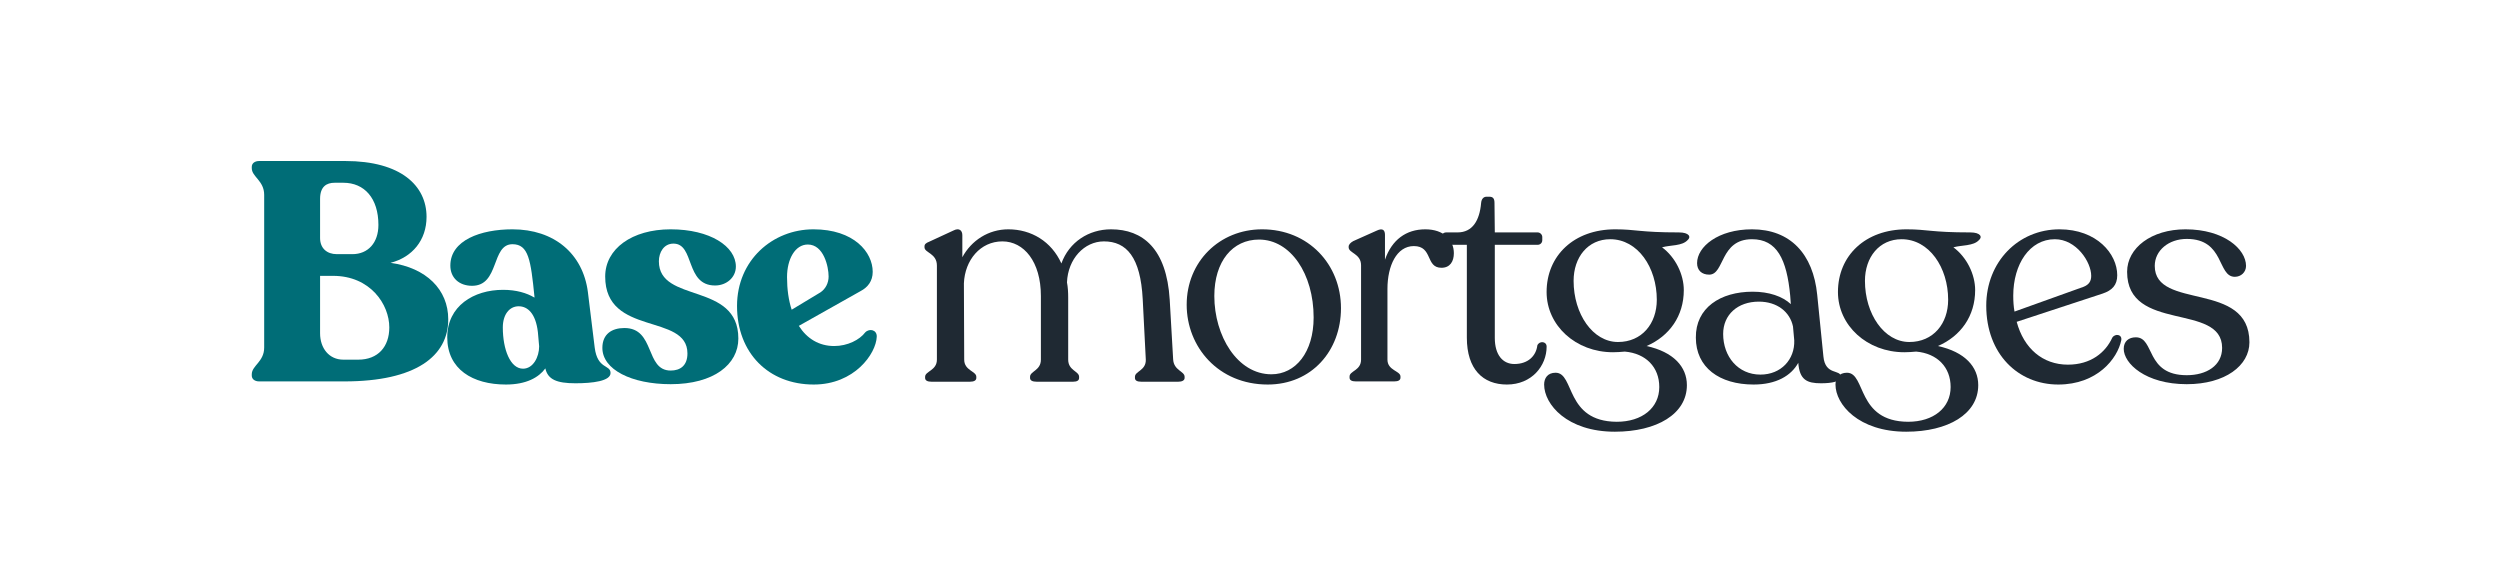
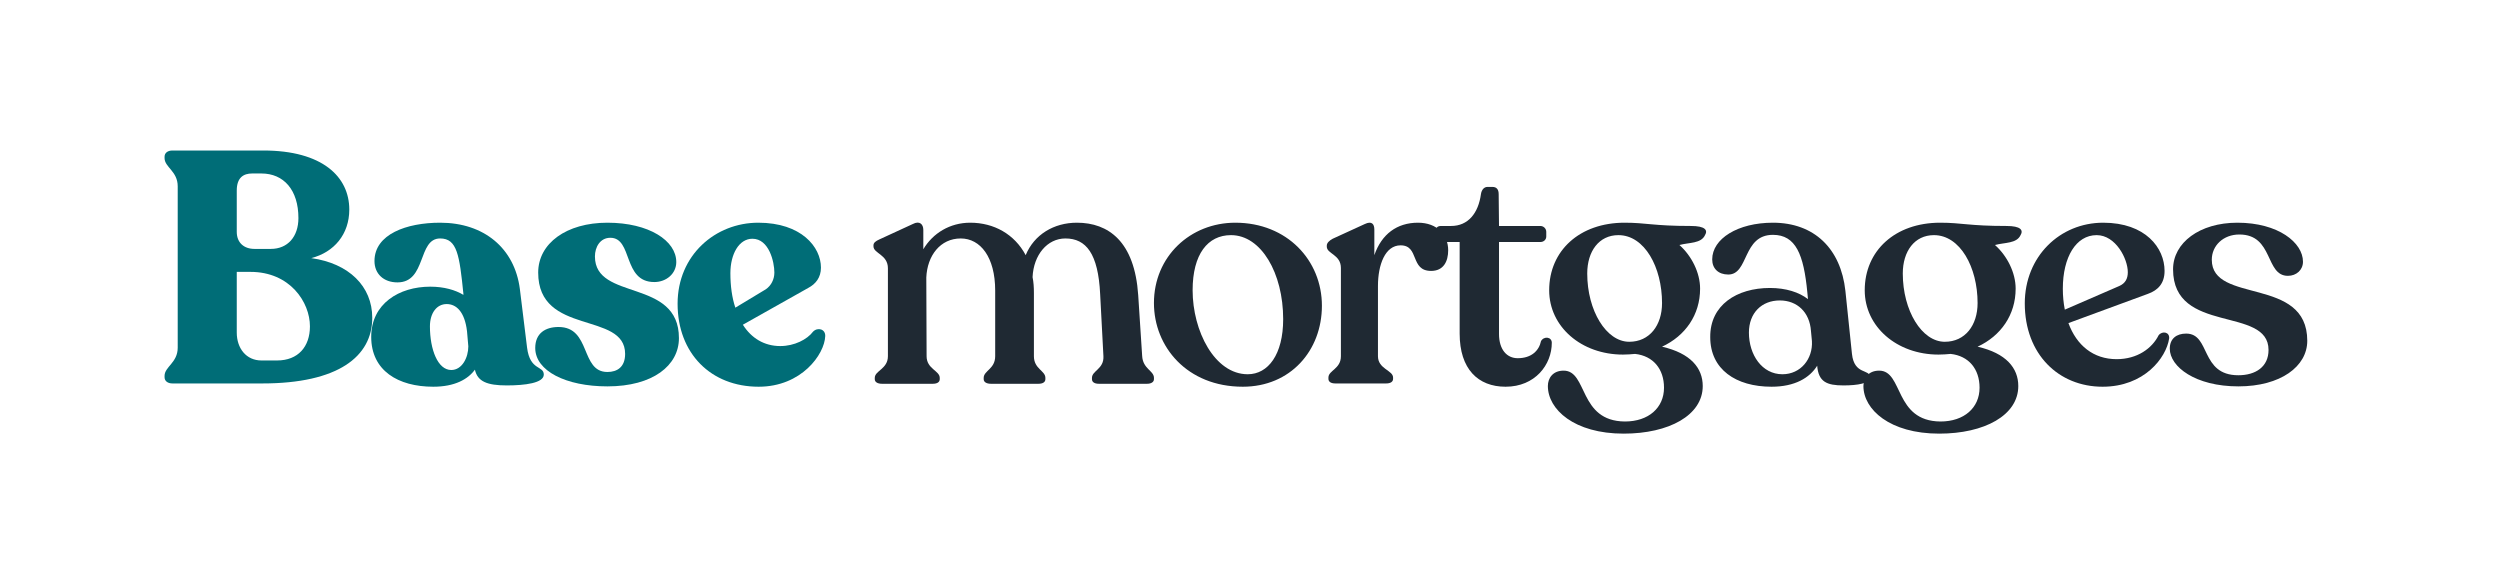
- <svg xmlns="http://www.w3.org/2000/svg" width="300" zoomAndPan="magnify" viewBox="0 0 224.88 52.5" height="70" preserveAspectRatio="xMidYMid meet" version="1.0">
+ <svg xmlns="http://www.w3.org/2000/svg" width="310" zoomAndPan="magnify" viewBox="0 0 232.5 52.5" height="70" preserveAspectRatio="xMidYMid meet" version="1.0">
  <defs>
    <g />
-     <clipPath id="3331e82e84">
-       <rect x="0" width="183" y="0" height="40" />
-     </clipPath>
  </defs>
-   <g transform="matrix(1, 0, 0, 1, 21, 6)">
-     <g clip-path="url(#3331e82e84)">
-       <g fill="#006d77" fill-opacity="1">
-         <g transform="translate(0.454184, 28.32691)">
-           <g>
-             <path d="M 13.633 -10.672 C 15.59 -11.176 16.875 -12.711 16.875 -14.809 C 16.875 -17.602 14.582 -19.836 9.555 -19.836 L 1.816 -19.836 C 1.426 -19.836 1.145 -19.641 1.145 -19.305 L 1.145 -19.191 C 1.145 -18.41 2.262 -18.074 2.262 -16.789 L 2.262 -3.047 C 2.262 -1.762 1.145 -1.426 1.145 -0.641 L 1.145 -0.531 C 1.145 -0.195 1.426 0 1.816 0 L 9.473 0 C 15.926 0 18.828 -2.289 18.828 -5.586 C 18.828 -8.27 16.848 -10.227 13.633 -10.672 Z M 7.293 -16.426 C 7.293 -17.543 7.879 -17.879 8.605 -17.879 L 9.387 -17.879 C 11.285 -17.879 12.543 -16.484 12.543 -14.082 C 12.543 -12.488 11.621 -11.453 10.195 -11.453 L 8.801 -11.453 C 7.906 -11.453 7.293 -11.984 7.293 -12.906 Z M 10.727 -1.957 L 9.387 -1.957 C 8.102 -1.957 7.293 -2.988 7.293 -4.332 L 7.293 -9.5 L 8.465 -9.5 C 11.816 -9.5 13.523 -6.93 13.523 -4.859 C 13.523 -3.129 12.516 -1.957 10.727 -1.957 Z M 10.727 -1.957 " />
-           </g>
-         </g>
+   <g fill="#006d77" fill-opacity="1">
+     <g transform="translate(14.05398, 35.66038)">
+       <g>
+         <path d="M 14.891 -11.656 C 17.027 -12.203 18.43 -13.883 18.43 -16.172 C 18.43 -19.223 15.926 -21.664 10.434 -21.664 L 1.984 -21.664 C 1.555 -21.664 1.25 -21.449 1.25 -21.082 L 1.25 -20.961 C 1.25 -20.105 2.473 -19.742 2.473 -18.336 L 2.473 -3.324 C 2.473 -1.922 1.25 -1.555 1.25 -0.703 L 1.25 -0.578 C 1.25 -0.215 1.555 0 1.984 0 L 10.344 0 C 17.391 0 20.566 -2.504 20.566 -6.102 C 20.566 -9.031 18.398 -11.168 14.891 -11.656 Z M 7.965 -17.941 C 7.965 -19.16 8.605 -19.527 9.398 -19.527 L 10.254 -19.527 C 12.328 -19.527 13.699 -18.004 13.699 -15.379 C 13.699 -13.641 12.691 -12.512 11.137 -12.512 L 9.609 -12.512 C 8.637 -12.512 7.965 -13.09 7.965 -14.098 Z M 11.715 -2.137 L 10.254 -2.137 C 8.848 -2.137 7.965 -3.266 7.965 -4.73 L 7.965 -10.375 L 9.246 -10.375 C 12.906 -10.375 14.77 -7.566 14.77 -5.309 C 14.77 -3.418 13.668 -2.137 11.715 -2.137 Z M 11.715 -2.137 " />
      </g>
-       <g fill="#006d77" fill-opacity="1">
-         <g transform="translate(18.49397, 28.32691)">
-           <g>
-             <path d="M 13.969 -3.047 L 13.355 -8.047 C 12.906 -11.512 10.309 -13.688 6.566 -13.688 C 3.715 -13.688 0.977 -12.711 0.977 -10.422 C 0.977 -9.332 1.762 -8.605 2.934 -8.605 C 5.418 -8.605 4.637 -12.348 6.566 -12.348 C 8.02 -12.348 8.215 -10.922 8.547 -7.625 L 8.547 -7.543 C 7.852 -7.961 6.902 -8.242 5.727 -8.242 C 3.074 -8.242 0.699 -6.789 0.699 -3.969 C 0.699 -1.09 2.988 0.281 5.98 0.281 C 7.824 0.281 8.941 -0.363 9.527 -1.172 C 9.75 -0.168 10.559 0.168 12.238 0.168 C 13.773 0.168 15.395 -0.027 15.395 -0.754 C 15.395 -1.535 14.219 -1.062 13.969 -3.047 Z M 7.516 -1.145 C 6.371 -1.145 5.699 -2.879 5.699 -4.859 C 5.699 -6.008 6.285 -6.762 7.125 -6.762 C 7.934 -6.762 8.66 -6.117 8.855 -4.441 L 8.969 -3.156 C 8.969 -2.207 8.438 -1.145 7.516 -1.145 Z M 7.516 -1.145 " />
-           </g>
-         </g>
+     </g>
+   </g>
+   <g fill="#006d77" fill-opacity="1">
+     <g transform="translate(33.76061, 35.66038)">
+       <g>
+         <path d="M 15.258 -3.324 L 14.586 -8.789 C 14.098 -12.57 11.258 -14.949 7.172 -14.949 C 4.059 -14.949 1.066 -13.883 1.066 -11.383 C 1.066 -10.191 1.922 -9.398 3.203 -9.398 C 5.918 -9.398 5.066 -13.484 7.172 -13.484 C 8.758 -13.484 8.969 -11.93 9.336 -8.328 L 9.336 -8.238 C 8.574 -8.695 7.535 -9 6.254 -9 C 3.355 -9 0.762 -7.414 0.762 -4.332 C 0.762 -1.191 3.266 0.305 6.531 0.305 C 8.543 0.305 9.766 -0.398 10.406 -1.281 C 10.648 -0.184 11.535 0.184 13.363 0.184 C 15.043 0.184 16.812 -0.031 16.812 -0.824 C 16.812 -1.68 15.531 -1.16 15.258 -3.324 Z M 8.207 -1.25 C 6.957 -1.25 6.223 -3.145 6.223 -5.309 C 6.223 -6.559 6.863 -7.383 7.781 -7.383 C 8.664 -7.383 9.457 -6.684 9.672 -4.852 L 9.793 -3.449 C 9.793 -2.41 9.215 -1.25 8.207 -1.25 Z M 8.207 -1.25 " />
      </g>
-       <g fill="#006d77" fill-opacity="1">
-         <g transform="translate(32.51236, 28.32691)">
-           <g>
-             <path d="M 6.789 0.25 C 10.672 0.25 12.879 -1.535 12.879 -3.855 C 12.879 -8.996 5.727 -6.984 5.727 -10.812 C 5.727 -11.621 6.176 -12.402 7.039 -12.402 C 8.969 -12.402 8.074 -8.633 10.785 -8.633 C 11.816 -8.633 12.656 -9.359 12.656 -10.336 C 12.656 -12.152 10.336 -13.688 6.789 -13.688 C 3.297 -13.688 0.895 -11.93 0.895 -9.441 C 0.895 -4.023 8.297 -6.176 8.297 -2.516 C 8.297 -1.398 7.625 -0.977 6.789 -0.977 C 4.469 -0.977 5.418 -4.805 2.625 -4.805 C 1.508 -4.805 0.641 -4.273 0.641 -3.016 C 0.641 -1.062 3.27 0.25 6.789 0.25 Z M 6.789 0.25 " />
-           </g>
-         </g>
+     </g>
+   </g>
+   <g fill="#006d77" fill-opacity="1">
+     <g transform="translate(49.07432, 35.66038)">
+       <g>
+         <path d="M 7.414 0.273 C 11.656 0.273 14.066 -1.68 14.066 -4.211 C 14.066 -9.824 6.254 -7.629 6.254 -11.809 C 6.254 -12.691 6.742 -13.547 7.688 -13.547 C 9.793 -13.547 8.816 -9.43 11.777 -9.43 C 12.906 -9.43 13.82 -10.223 13.82 -11.289 C 13.82 -13.273 11.289 -14.949 7.414 -14.949 C 3.602 -14.949 0.977 -13.027 0.977 -10.312 C 0.977 -4.395 9.062 -6.742 9.062 -2.746 C 9.062 -1.527 8.328 -1.066 7.414 -1.066 C 4.883 -1.066 5.918 -5.25 2.867 -5.25 C 1.648 -5.25 0.703 -4.668 0.703 -3.297 C 0.703 -1.16 3.57 0.273 7.414 0.273 Z M 7.414 0.273 " />
      </g>
-       <g fill="#006d77" fill-opacity="1">
-         <g transform="translate(44.65969, 28.32691)">
-           <g>
-             <path d="M 12.152 -4.414 C 11.648 -3.742 10.559 -3.184 9.359 -3.184 C 7.988 -3.184 6.902 -3.855 6.176 -5 L 11.734 -8.129 C 12.375 -8.465 12.824 -9.023 12.824 -9.863 C 12.824 -11.621 11.148 -13.688 7.488 -13.688 C 3.828 -13.688 0.613 -10.922 0.613 -6.789 C 0.613 -2.543 3.465 0.281 7.516 0.281 C 11.176 0.281 13.129 -2.488 13.188 -4.023 C 13.215 -4.637 12.543 -4.805 12.152 -4.414 Z M 6.984 -12.32 C 8.41 -12.32 8.855 -10.336 8.855 -9.441 C 8.855 -8.855 8.578 -8.324 8.129 -8.02 L 5.531 -6.453 C 5.254 -7.293 5.113 -8.297 5.113 -9.387 C 5.113 -11.008 5.84 -12.32 6.984 -12.32 Z M 6.984 -12.32 " />
-           </g>
-         </g>
+     </g>
+   </g>
+   <g fill="#006d77" fill-opacity="1">
+     <g transform="translate(62.34411, 35.66038)">
+       <g>
+         <path d="M 13.273 -4.82 C 12.723 -4.09 11.535 -3.477 10.223 -3.477 C 8.727 -3.477 7.535 -4.211 6.742 -5.461 L 12.816 -8.879 C 13.516 -9.246 14.004 -9.855 14.004 -10.77 C 14.004 -12.691 12.176 -14.949 8.176 -14.949 C 4.18 -14.949 0.672 -11.93 0.672 -7.414 C 0.672 -2.777 3.785 0.305 8.207 0.305 C 12.203 0.305 14.34 -2.715 14.402 -4.395 C 14.434 -5.066 13.699 -5.25 13.273 -4.82 Z M 7.629 -13.457 C 9.184 -13.457 9.672 -11.289 9.672 -10.312 C 9.672 -9.672 9.367 -9.094 8.879 -8.758 L 6.043 -7.047 C 5.734 -7.965 5.582 -9.062 5.582 -10.254 C 5.582 -12.023 6.379 -13.457 7.629 -13.457 Z M 7.629 -13.457 " />
      </g>
-       <g fill="#006d77" fill-opacity="1">
-         <g transform="translate(56.94665, 28.32691)">
-           <g />
-         </g>
+     </g>
+   </g>
+   <g fill="#006d77" fill-opacity="1">
+     <g transform="translate(75.76643, 35.66038)">
+       <g />
+     </g>
+   </g>
+   <g fill="#1f2933" fill-opacity="1">
+     <g transform="translate(80.25551, 35.66038)">
+       <g>
+         <path d="M 25.965 -2.562 L 25.598 -8.207 C 25.266 -13.211 22.824 -14.949 19.895 -14.949 C 17.758 -14.949 15.926 -13.852 15.133 -11.93 C 14.098 -13.883 12.176 -14.949 9.977 -14.949 C 8.086 -14.949 6.5 -13.973 5.613 -12.48 L 5.613 -14.281 C 5.613 -14.797 5.277 -15.164 4.637 -14.828 L 1.527 -13.395 C 1.191 -13.242 0.977 -13.09 0.977 -12.844 L 0.977 -12.754 C 0.977 -12.082 2.32 -11.992 2.32 -10.711 L 2.32 -2.531 C 2.32 -1.344 1.098 -1.191 1.098 -0.52 L 1.098 -0.398 C 1.098 -0.121 1.371 0.031 1.77 0.031 L 6.5 0.031 C 6.895 0.031 7.141 -0.121 7.141 -0.398 L 7.141 -0.52 C 7.141 -1.191 5.918 -1.344 5.918 -2.531 L 5.891 -9.855 C 5.98 -11.898 7.199 -13.484 9.094 -13.484 C 10.922 -13.484 12.297 -11.746 12.297 -8.637 L 12.297 -2.531 C 12.297 -1.344 11.227 -1.191 11.227 -0.52 L 11.227 -0.398 C 11.227 -0.121 11.504 0.031 11.898 0.031 L 16.324 0.031 C 16.719 0.031 16.965 -0.121 16.965 -0.398 L 16.965 -0.52 C 16.965 -1.191 15.898 -1.344 15.898 -2.531 L 15.898 -8.422 C 15.898 -8.941 15.867 -9.43 15.773 -9.887 C 15.867 -11.961 17.148 -13.484 18.824 -13.484 C 20.75 -13.484 21.879 -12.082 22.059 -8.301 L 22.363 -2.531 C 22.426 -1.344 21.297 -1.191 21.297 -0.52 L 21.297 -0.398 C 21.297 -0.121 21.543 0.031 21.938 0.031 L 26.422 0.031 C 26.789 0.031 27.062 -0.121 27.062 -0.398 L 27.062 -0.52 C 27.062 -1.191 26.027 -1.344 25.965 -2.562 Z M 25.965 -2.562 " />
      </g>
-       <g fill="#1f2933" fill-opacity="1">
-         <g transform="translate(61.05435, 28.32691)">
-           <g>
-             <path d="M 23.469 -1.984 L 23.16 -7.348 C 22.879 -11.957 20.73 -13.688 17.879 -13.688 C 15.867 -13.688 14.109 -12.543 13.41 -10.617 C 12.516 -12.602 10.699 -13.688 8.633 -13.688 C 6.844 -13.688 5.309 -12.684 4.496 -11.176 L 4.496 -13.16 C 4.496 -13.578 4.219 -13.855 3.688 -13.578 L 1.508 -12.57 C 1.23 -12.461 1.09 -12.348 1.09 -12.152 L 1.09 -12.07 C 1.09 -11.566 2.207 -11.539 2.207 -10.422 L 2.207 -1.957 C 2.207 -0.977 1.145 -0.922 1.145 -0.418 L 1.145 -0.309 C 1.145 -0.082 1.367 0.027 1.703 0.027 L 5.195 0.027 C 5.531 0.027 5.754 -0.082 5.754 -0.309 L 5.754 -0.418 C 5.754 -0.922 4.664 -0.977 4.664 -1.957 L 4.637 -8.828 C 4.723 -10.922 6.117 -12.602 8.102 -12.602 C 10.031 -12.602 11.566 -10.785 11.566 -7.684 L 11.566 -1.957 C 11.566 -0.977 10.59 -0.922 10.59 -0.418 L 10.59 -0.309 C 10.59 -0.082 10.812 0.027 11.176 0.027 L 14.473 0.027 C 14.809 0.027 15.004 -0.082 15.004 -0.309 L 15.004 -0.418 C 15.004 -0.922 14.023 -0.977 14.023 -1.957 L 14.023 -7.543 C 14.023 -8.02 13.996 -8.492 13.914 -8.91 C 13.996 -11.035 15.477 -12.602 17.238 -12.602 C 19.277 -12.602 20.535 -11.176 20.73 -7.402 L 21.008 -1.957 C 21.035 -0.977 20.031 -0.922 20.031 -0.418 L 20.031 -0.309 C 20.031 -0.082 20.227 0.027 20.59 0.027 L 23.941 0.027 C 24.25 0.027 24.5 -0.082 24.5 -0.309 L 24.5 -0.418 C 24.5 -0.922 23.523 -0.977 23.469 -1.984 Z M 23.469 -1.984 " />
-           </g>
-         </g>
+     </g>
+   </g>
+   <g fill="#1f2933" fill-opacity="1">
+     <g transform="translate(106.4295, 35.66038)">
+       <g>
+         <path d="M 9.152 0.305 C 13.578 0.305 16.508 -3.051 16.508 -7.23 C 16.508 -11.441 13.273 -14.949 8.453 -14.949 C 4.273 -14.949 0.887 -11.809 0.887 -7.477 C 0.887 -3.418 3.965 0.305 9.152 0.305 Z M 9.609 -0.855 C 6.531 -0.855 4.484 -4.883 4.484 -8.664 C 4.484 -12.023 5.891 -13.793 8.055 -13.793 C 10.863 -13.793 12.906 -10.254 12.906 -5.98 C 12.906 -2.684 11.504 -0.855 9.609 -0.855 Z M 9.609 -0.855 " />
      </g>
-       <g fill="#1f2933" fill-opacity="1">
-         <g transform="translate(84.81903, 28.32691)">
-           <g>
-             <path d="M 8.215 0.281 C 12.152 0.281 14.809 -2.738 14.809 -6.594 C 14.809 -10.504 11.902 -13.688 7.711 -13.688 C 3.883 -13.688 0.922 -10.785 0.922 -6.902 C 0.922 -3.102 3.773 0.281 8.215 0.281 Z M 8.547 -0.641 C 5.477 -0.641 3.41 -4.105 3.41 -7.684 C 3.41 -10.812 5.055 -12.766 7.43 -12.766 C 10.281 -12.766 12.348 -9.668 12.348 -5.754 C 12.348 -2.625 10.727 -0.641 8.547 -0.641 Z M 8.547 -0.641 " />
-           </g>
-         </g>
+     </g>
+   </g>
+   <g fill="#1f2933" fill-opacity="1">
+     <g transform="translate(122.3839, 35.66038)">
+       <g>
+         <path d="M 9.488 -14.949 C 7.535 -14.949 6.102 -13.883 5.43 -11.93 L 5.43 -14.309 C 5.43 -14.828 5.188 -15.133 4.547 -14.828 L 1.555 -13.457 C 1.219 -13.273 1.008 -13.059 1.008 -12.816 L 1.008 -12.723 C 1.008 -12.051 2.32 -11.992 2.32 -10.738 L 2.32 -2.531 C 2.32 -1.344 1.16 -1.219 1.16 -0.551 L 1.16 -0.426 C 1.16 -0.152 1.402 0 1.801 0 L 6.531 0 C 6.926 0 7.172 -0.152 7.172 -0.426 L 7.172 -0.551 C 7.172 -1.219 5.766 -1.344 5.766 -2.531 L 5.766 -9.062 C 5.766 -11.047 6.438 -12.844 7.871 -12.844 C 9.641 -12.844 8.727 -10.465 10.711 -10.465 C 11.867 -10.465 12.297 -11.352 12.297 -12.387 C 12.297 -13.793 11.289 -14.949 9.488 -14.949 Z M 9.488 -14.949 " />
      </g>
-       <g fill="#1f2933" fill-opacity="1">
-         <g transform="translate(99.22839, 28.32691)">
-           <g>
-             <path d="M 7.988 -13.688 C 6.258 -13.688 4.973 -12.738 4.359 -10.953 L 4.359 -13.188 C 4.359 -13.605 4.164 -13.828 3.633 -13.578 L 1.508 -12.629 C 1.258 -12.488 1.09 -12.32 1.09 -12.125 L 1.09 -12.07 C 1.09 -11.539 2.207 -11.512 2.207 -10.449 L 2.207 -1.957 C 2.207 -0.977 1.172 -0.949 1.172 -0.445 L 1.172 -0.336 C 1.172 -0.113 1.367 0 1.73 0 L 5.195 0 C 5.559 0 5.754 -0.113 5.754 -0.336 L 5.754 -0.445 C 5.754 -0.949 4.582 -0.977 4.582 -1.957 L 4.582 -8.324 C 4.582 -10.422 5.418 -12.18 6.957 -12.18 C 8.688 -12.18 7.988 -10.227 9.441 -10.227 C 10.227 -10.227 10.559 -10.812 10.559 -11.539 C 10.559 -12.711 9.668 -13.688 7.988 -13.688 Z M 7.988 -13.688 " />
-           </g>
-         </g>
+     </g>
+   </g>
+   <g fill="#1f2933" fill-opacity="1">
+     <g transform="translate(133.2436, 35.66038)">
+       <g>
+         <path d="M 6.773 0.305 C 9.52 0.305 11.074 -1.738 11.074 -3.785 C 11.074 -4.332 10.344 -4.426 10.07 -3.938 C 9.887 -3.051 9.184 -2.348 7.902 -2.348 C 6.895 -2.348 6.164 -3.145 6.164 -4.605 L 6.164 -13.152 L 10.008 -13.152 C 10.312 -13.152 10.559 -13.363 10.559 -13.668 L 10.559 -14.098 C 10.559 -14.402 10.312 -14.645 10.008 -14.645 L 6.164 -14.645 L 6.133 -17.605 C 6.133 -18.031 5.949 -18.277 5.555 -18.277 L 5.094 -18.277 C 4.789 -18.277 4.547 -18.031 4.484 -17.605 C 4.242 -15.836 3.297 -14.645 1.707 -14.645 L 0.762 -14.645 C 0.426 -14.645 0.242 -14.434 0.242 -14.098 L 0.242 -13.668 C 0.242 -13.363 0.457 -13.152 0.762 -13.152 L 2.504 -13.152 L 2.504 -4.637 C 2.504 -1.344 4.211 0.305 6.773 0.305 Z M 6.773 0.305 " />
      </g>
-       <g fill="#1f2933" fill-opacity="1">
-         <g transform="translate(108.4993, 28.32691)">
-           <g>
-             <path d="M 6.062 0.281 C 8.297 0.281 9.637 -1.398 9.637 -3.129 C 9.637 -3.633 8.969 -3.66 8.801 -3.242 C 8.688 -2.289 7.961 -1.566 6.734 -1.566 C 5.699 -1.566 4.973 -2.375 4.973 -3.91 L 4.973 -12.293 L 8.828 -12.293 C 9.051 -12.293 9.246 -12.461 9.246 -12.711 L 9.246 -12.992 C 9.246 -13.215 9.051 -13.41 8.828 -13.41 L 4.973 -13.41 L 4.945 -16.062 C 4.945 -16.426 4.832 -16.621 4.496 -16.621 L 4.219 -16.621 C 3.969 -16.621 3.773 -16.426 3.742 -16.062 C 3.605 -14.473 2.961 -13.41 1.621 -13.41 L 0.613 -13.41 C 0.336 -13.41 0.195 -13.242 0.195 -12.992 L 0.195 -12.711 C 0.195 -12.461 0.363 -12.293 0.613 -12.293 L 2.457 -12.293 L 2.457 -3.938 C 2.457 -1.09 3.91 0.281 6.062 0.281 Z M 6.062 0.281 " />
-           </g>
-         </g>
+     </g>
+   </g>
+   <g fill="#1f2933" fill-opacity="1">
+     <g transform="translate(143.0967, 35.66038)">
+       <g>
+         <path d="M 14.156 -14.645 C 10.68 -14.645 10.008 -14.949 7.992 -14.949 C 3.812 -14.949 0.977 -12.355 0.977 -8.664 C 0.977 -5.277 3.965 -2.684 7.84 -2.684 C 8.238 -2.684 8.605 -2.715 8.969 -2.746 C 10.648 -2.562 11.656 -1.344 11.656 0.398 C 11.656 2.258 10.223 3.539 8.023 3.539 C 3.691 3.508 4.578 -1.191 2.32 -1.191 C 1.312 -1.191 0.855 -0.488 0.855 0.242 C 0.855 2.41 3.297 4.668 7.902 4.668 C 12.113 4.668 15.258 2.961 15.258 0.242 C 15.258 -1.434 14.129 -2.809 11.473 -3.418 C 13.641 -4.426 15.012 -6.379 15.012 -8.816 C 15.012 -10.312 14.219 -11.867 13.09 -12.875 C 14.004 -13.121 15.102 -13 15.469 -13.793 C 15.746 -14.25 15.5 -14.645 14.156 -14.645 Z M 4.516 -10.223 C 4.516 -12.297 5.613 -13.793 7.414 -13.793 C 9.855 -13.793 11.473 -10.801 11.473 -7.477 C 11.473 -5.402 10.312 -3.875 8.422 -3.875 C 6.285 -3.875 4.516 -6.773 4.516 -10.223 Z M 4.516 -10.223 " />
      </g>
-       <g fill="#1f2933" fill-opacity="1">
-         <g transform="translate(117.0721, 28.32691)">
-           <g>
-             <path d="M 12.961 -13.41 C 9.441 -13.41 9.137 -13.688 7.234 -13.688 C 3.52 -13.688 1.062 -11.316 1.062 -8.047 C 1.062 -5.027 3.688 -2.625 7.039 -2.625 C 7.402 -2.625 7.738 -2.652 8.102 -2.684 C 10 -2.516 11.203 -1.285 11.203 0.504 C 11.203 2.375 9.668 3.633 7.375 3.633 C 2.711 3.605 3.605 -0.781 1.871 -0.781 C 1.145 -0.781 0.84 -0.281 0.84 0.281 C 0.84 2.066 2.906 4.527 7.207 4.527 C 10.98 4.527 13.688 2.934 13.688 0.336 C 13.688 -1.312 12.488 -2.652 10.059 -3.184 C 12.125 -4.078 13.41 -5.895 13.41 -8.215 C 13.41 -9.637 12.656 -11.176 11.453 -12.07 C 12.293 -12.293 13.242 -12.18 13.746 -12.711 C 14.082 -12.992 13.914 -13.41 12.961 -13.41 Z M 7.488 -3.547 C 5.223 -3.547 3.492 -6.062 3.492 -9.051 C 3.492 -11.176 4.777 -12.797 6.789 -12.797 C 9.273 -12.797 10.98 -10.254 10.98 -7.348 C 10.98 -5.195 9.637 -3.547 7.488 -3.547 Z M 7.488 -3.547 " />
-           </g>
-         </g>
+     </g>
+   </g>
+   <g fill="#1f2933" fill-opacity="1">
+     <g transform="translate(158.0443, 35.66038)">
+       <g>
+         <path d="M 14.188 -2.746 L 13.578 -8.605 C 13.152 -12.539 10.68 -14.949 6.836 -14.949 C 3.57 -14.949 1.191 -13.457 1.191 -11.535 C 1.191 -10.68 1.77 -10.129 2.684 -10.129 C 4.605 -10.129 3.996 -13.82 6.836 -13.82 C 8.969 -13.82 9.703 -11.992 10.039 -8.453 L 10.098 -7.84 C 9.277 -8.48 8.055 -8.879 6.559 -8.879 C 3.477 -8.879 0.977 -7.293 1.008 -4.301 C 1.008 -1.312 3.387 0.305 6.711 0.305 C 8.879 0.305 10.254 -0.52 10.953 -1.648 C 11.074 -0.152 11.84 0.184 13.395 0.184 C 14.707 0.184 15.867 0 15.867 -0.578 C 15.867 -1.371 14.402 -0.762 14.188 -2.746 Z M 7.719 -0.855 C 5.828 -0.855 4.605 -2.656 4.605 -4.73 C 4.605 -6.559 5.797 -7.719 7.477 -7.719 C 9.094 -7.719 10.254 -6.621 10.375 -4.883 L 10.465 -3.938 C 10.559 -2.289 9.43 -0.855 7.719 -0.855 Z M 7.719 -0.855 " />
      </g>
-       <g fill="#1f2933" fill-opacity="1">
-         <g transform="translate(130.5319, 28.32691)">
-           <g>
-             <path d="M 12.516 -2.234 L 11.957 -7.793 C 11.594 -11.48 9.527 -13.688 6.09 -13.688 C 3.047 -13.688 1.145 -12.125 1.145 -10.645 C 1.145 -10 1.566 -9.609 2.234 -9.609 C 3.633 -9.609 3.184 -12.797 6.09 -12.797 C 8.324 -12.797 9.219 -11.008 9.527 -7.711 L 9.582 -6.957 C 8.828 -7.656 7.625 -8.074 6.145 -8.074 C 3.242 -8.074 1.004 -6.621 1.035 -3.938 C 1.035 -1.258 3.156 0.281 6.23 0.281 C 8.27 0.281 9.609 -0.504 10.254 -1.676 C 10.363 -0.141 11.035 0.168 12.293 0.168 C 13.324 0.168 14.082 0 14.082 -0.418 C 14.082 -1.117 12.684 -0.504 12.516 -2.234 Z M 6.844 -0.613 C 4.832 -0.613 3.492 -2.234 3.492 -4.273 C 3.492 -6.008 4.805 -7.18 6.703 -7.18 C 8.352 -7.18 9.5 -6.258 9.777 -4.945 L 9.891 -3.688 C 9.945 -1.984 8.715 -0.613 6.844 -0.613 Z M 6.844 -0.613 " />
-           </g>
-         </g>
+     </g>
+   </g>
+   <g fill="#1f2933" fill-opacity="1">
+     <g transform="translate(172.4429, 35.66038)">
+       <g>
+         <path d="M 14.156 -14.645 C 10.68 -14.645 10.008 -14.949 7.992 -14.949 C 3.812 -14.949 0.977 -12.355 0.977 -8.664 C 0.977 -5.277 3.965 -2.684 7.84 -2.684 C 8.238 -2.684 8.605 -2.715 8.969 -2.746 C 10.648 -2.562 11.656 -1.344 11.656 0.398 C 11.656 2.258 10.223 3.539 8.023 3.539 C 3.691 3.508 4.578 -1.191 2.32 -1.191 C 1.312 -1.191 0.855 -0.488 0.855 0.242 C 0.855 2.41 3.297 4.668 7.902 4.668 C 12.113 4.668 15.258 2.961 15.258 0.242 C 15.258 -1.434 14.129 -2.809 11.473 -3.418 C 13.641 -4.426 15.012 -6.379 15.012 -8.816 C 15.012 -10.312 14.219 -11.867 13.09 -12.875 C 14.004 -13.121 15.102 -13 15.469 -13.793 C 15.746 -14.25 15.5 -14.645 14.156 -14.645 Z M 4.516 -10.223 C 4.516 -12.297 5.613 -13.793 7.414 -13.793 C 9.855 -13.793 11.473 -10.801 11.473 -7.477 C 11.473 -5.402 10.312 -3.875 8.422 -3.875 C 6.285 -3.875 4.516 -6.773 4.516 -10.223 Z M 4.516 -10.223 " />
      </g>
-       <g fill="#1f2933" fill-opacity="1">
-         <g transform="translate(143.2936, 28.32691)">
-           <g>
-             <path d="M 12.961 -13.41 C 9.441 -13.41 9.137 -13.688 7.234 -13.688 C 3.52 -13.688 1.062 -11.316 1.062 -8.047 C 1.062 -5.027 3.688 -2.625 7.039 -2.625 C 7.402 -2.625 7.738 -2.652 8.102 -2.684 C 10 -2.516 11.203 -1.285 11.203 0.504 C 11.203 2.375 9.668 3.633 7.375 3.633 C 2.711 3.605 3.605 -0.781 1.871 -0.781 C 1.145 -0.781 0.84 -0.281 0.84 0.281 C 0.84 2.066 2.906 4.527 7.207 4.527 C 10.98 4.527 13.688 2.934 13.688 0.336 C 13.688 -1.312 12.488 -2.652 10.059 -3.184 C 12.125 -4.078 13.41 -5.895 13.41 -8.215 C 13.41 -9.637 12.656 -11.176 11.453 -12.07 C 12.293 -12.293 13.242 -12.18 13.746 -12.711 C 14.082 -12.992 13.914 -13.41 12.961 -13.41 Z M 7.488 -3.547 C 5.223 -3.547 3.492 -6.062 3.492 -9.051 C 3.492 -11.176 4.777 -12.797 6.789 -12.797 C 9.273 -12.797 10.98 -10.254 10.98 -7.348 C 10.98 -5.195 9.637 -3.547 7.488 -3.547 Z M 7.488 -3.547 " />
-           </g>
-         </g>
+     </g>
+   </g>
+   <g fill="#1f2933" fill-opacity="1">
+     <g transform="translate(187.3905, 35.66038)">
+       <g>
+         <path d="M 13.363 -4.484 C 12.754 -3.266 11.383 -2.258 9.457 -2.258 C 7.293 -2.258 5.734 -3.539 4.973 -5.613 L 12.355 -8.328 C 13.305 -8.664 13.914 -9.305 13.914 -10.465 C 13.914 -12.602 12.145 -14.949 8.207 -14.949 C 4.18 -14.949 0.914 -11.809 0.914 -7.445 C 0.914 -2.715 4.059 0.305 8.148 0.305 C 12.023 0.305 14.066 -2.379 14.34 -4.18 C 14.402 -4.789 13.699 -4.914 13.363 -4.484 Z M 7.598 -13.793 C 9.367 -13.793 10.496 -11.594 10.496 -10.344 C 10.496 -9.734 10.254 -9.305 9.703 -9.062 L 4.637 -6.863 C 4.516 -7.477 4.453 -8.117 4.453 -8.816 C 4.453 -11.746 5.676 -13.793 7.598 -13.793 Z M 7.598 -13.793 " />
      </g>
-       <g fill="#1f2933" fill-opacity="1">
-         <g transform="translate(156.7535, 28.32691)">
-           <g>
-             <path d="M 12.293 -3.938 C 11.68 -2.598 10.363 -1.508 8.297 -1.508 C 6.035 -1.508 4.332 -2.961 3.688 -5.363 L 11.426 -7.906 C 12.266 -8.188 12.738 -8.66 12.738 -9.555 C 12.738 -11.48 10.895 -13.688 7.543 -13.688 C 3.828 -13.688 0.949 -10.754 0.949 -6.816 C 0.949 -2.457 3.828 0.281 7.43 0.281 C 10.922 0.281 12.766 -2.039 13.102 -3.715 C 13.188 -4.246 12.543 -4.332 12.293 -3.938 Z M 7.125 -12.797 C 9.051 -12.797 10.395 -10.754 10.395 -9.5 C 10.395 -9.023 10.195 -8.715 9.723 -8.52 L 3.492 -6.285 C 3.41 -6.734 3.379 -7.207 3.379 -7.711 C 3.379 -10.559 4.859 -12.797 7.125 -12.797 Z M 7.125 -12.797 " />
-           </g>
-         </g>
-       </g>
-       <g fill="#1f2933" fill-opacity="1">
-         <g transform="translate(169.208, 28.32691)">
-           <g>
-             <path d="M 6.539 0.25 C 10 0.25 12.18 -1.426 12.18 -3.52 C 12.18 -9.109 3.66 -6.371 3.66 -10.395 C 3.66 -11.789 4.918 -12.824 6.539 -12.824 C 9.973 -12.824 9.273 -9.414 10.867 -9.414 C 11.426 -9.414 11.875 -9.832 11.875 -10.395 C 11.875 -11.902 9.891 -13.688 6.426 -13.688 C 3.352 -13.688 1.172 -12.012 1.172 -9.863 C 1.172 -4.359 9.723 -7.125 9.723 -3.016 C 9.723 -1.426 8.324 -0.559 6.539 -0.559 C 2.793 -0.559 3.688 -3.969 1.957 -3.969 C 1.312 -3.969 0.867 -3.605 0.867 -2.934 C 0.867 -1.621 2.82 0.25 6.539 0.25 Z M 6.539 0.25 " />
-           </g>
-         </g>
+     </g>
+   </g>
+   <g fill="#1f2933" fill-opacity="1">
+     <g transform="translate(200.9349, 35.66038)">
+       <g>
+         <path d="M 7.23 0.273 C 11.168 0.273 13.641 -1.586 13.641 -3.965 C 13.641 -10.008 4.762 -7.352 4.762 -11.504 C 4.762 -12.816 5.828 -13.852 7.324 -13.852 C 10.527 -13.852 9.703 -10.008 11.84 -10.008 C 12.633 -10.008 13.242 -10.559 13.242 -11.32 C 13.242 -13.09 10.953 -14.949 7.141 -14.949 C 3.633 -14.949 1.16 -13.09 1.16 -10.617 C 1.16 -4.516 10.039 -7.23 10.039 -3.113 C 10.039 -1.555 8.848 -0.762 7.23 -0.762 C 3.66 -0.762 4.668 -4.637 2.379 -4.637 C 1.496 -4.637 0.855 -4.18 0.855 -3.234 C 0.855 -1.555 3.234 0.273 7.23 0.273 Z M 7.23 0.273 " />
      </g>
    </g>
  </g>
</svg>
